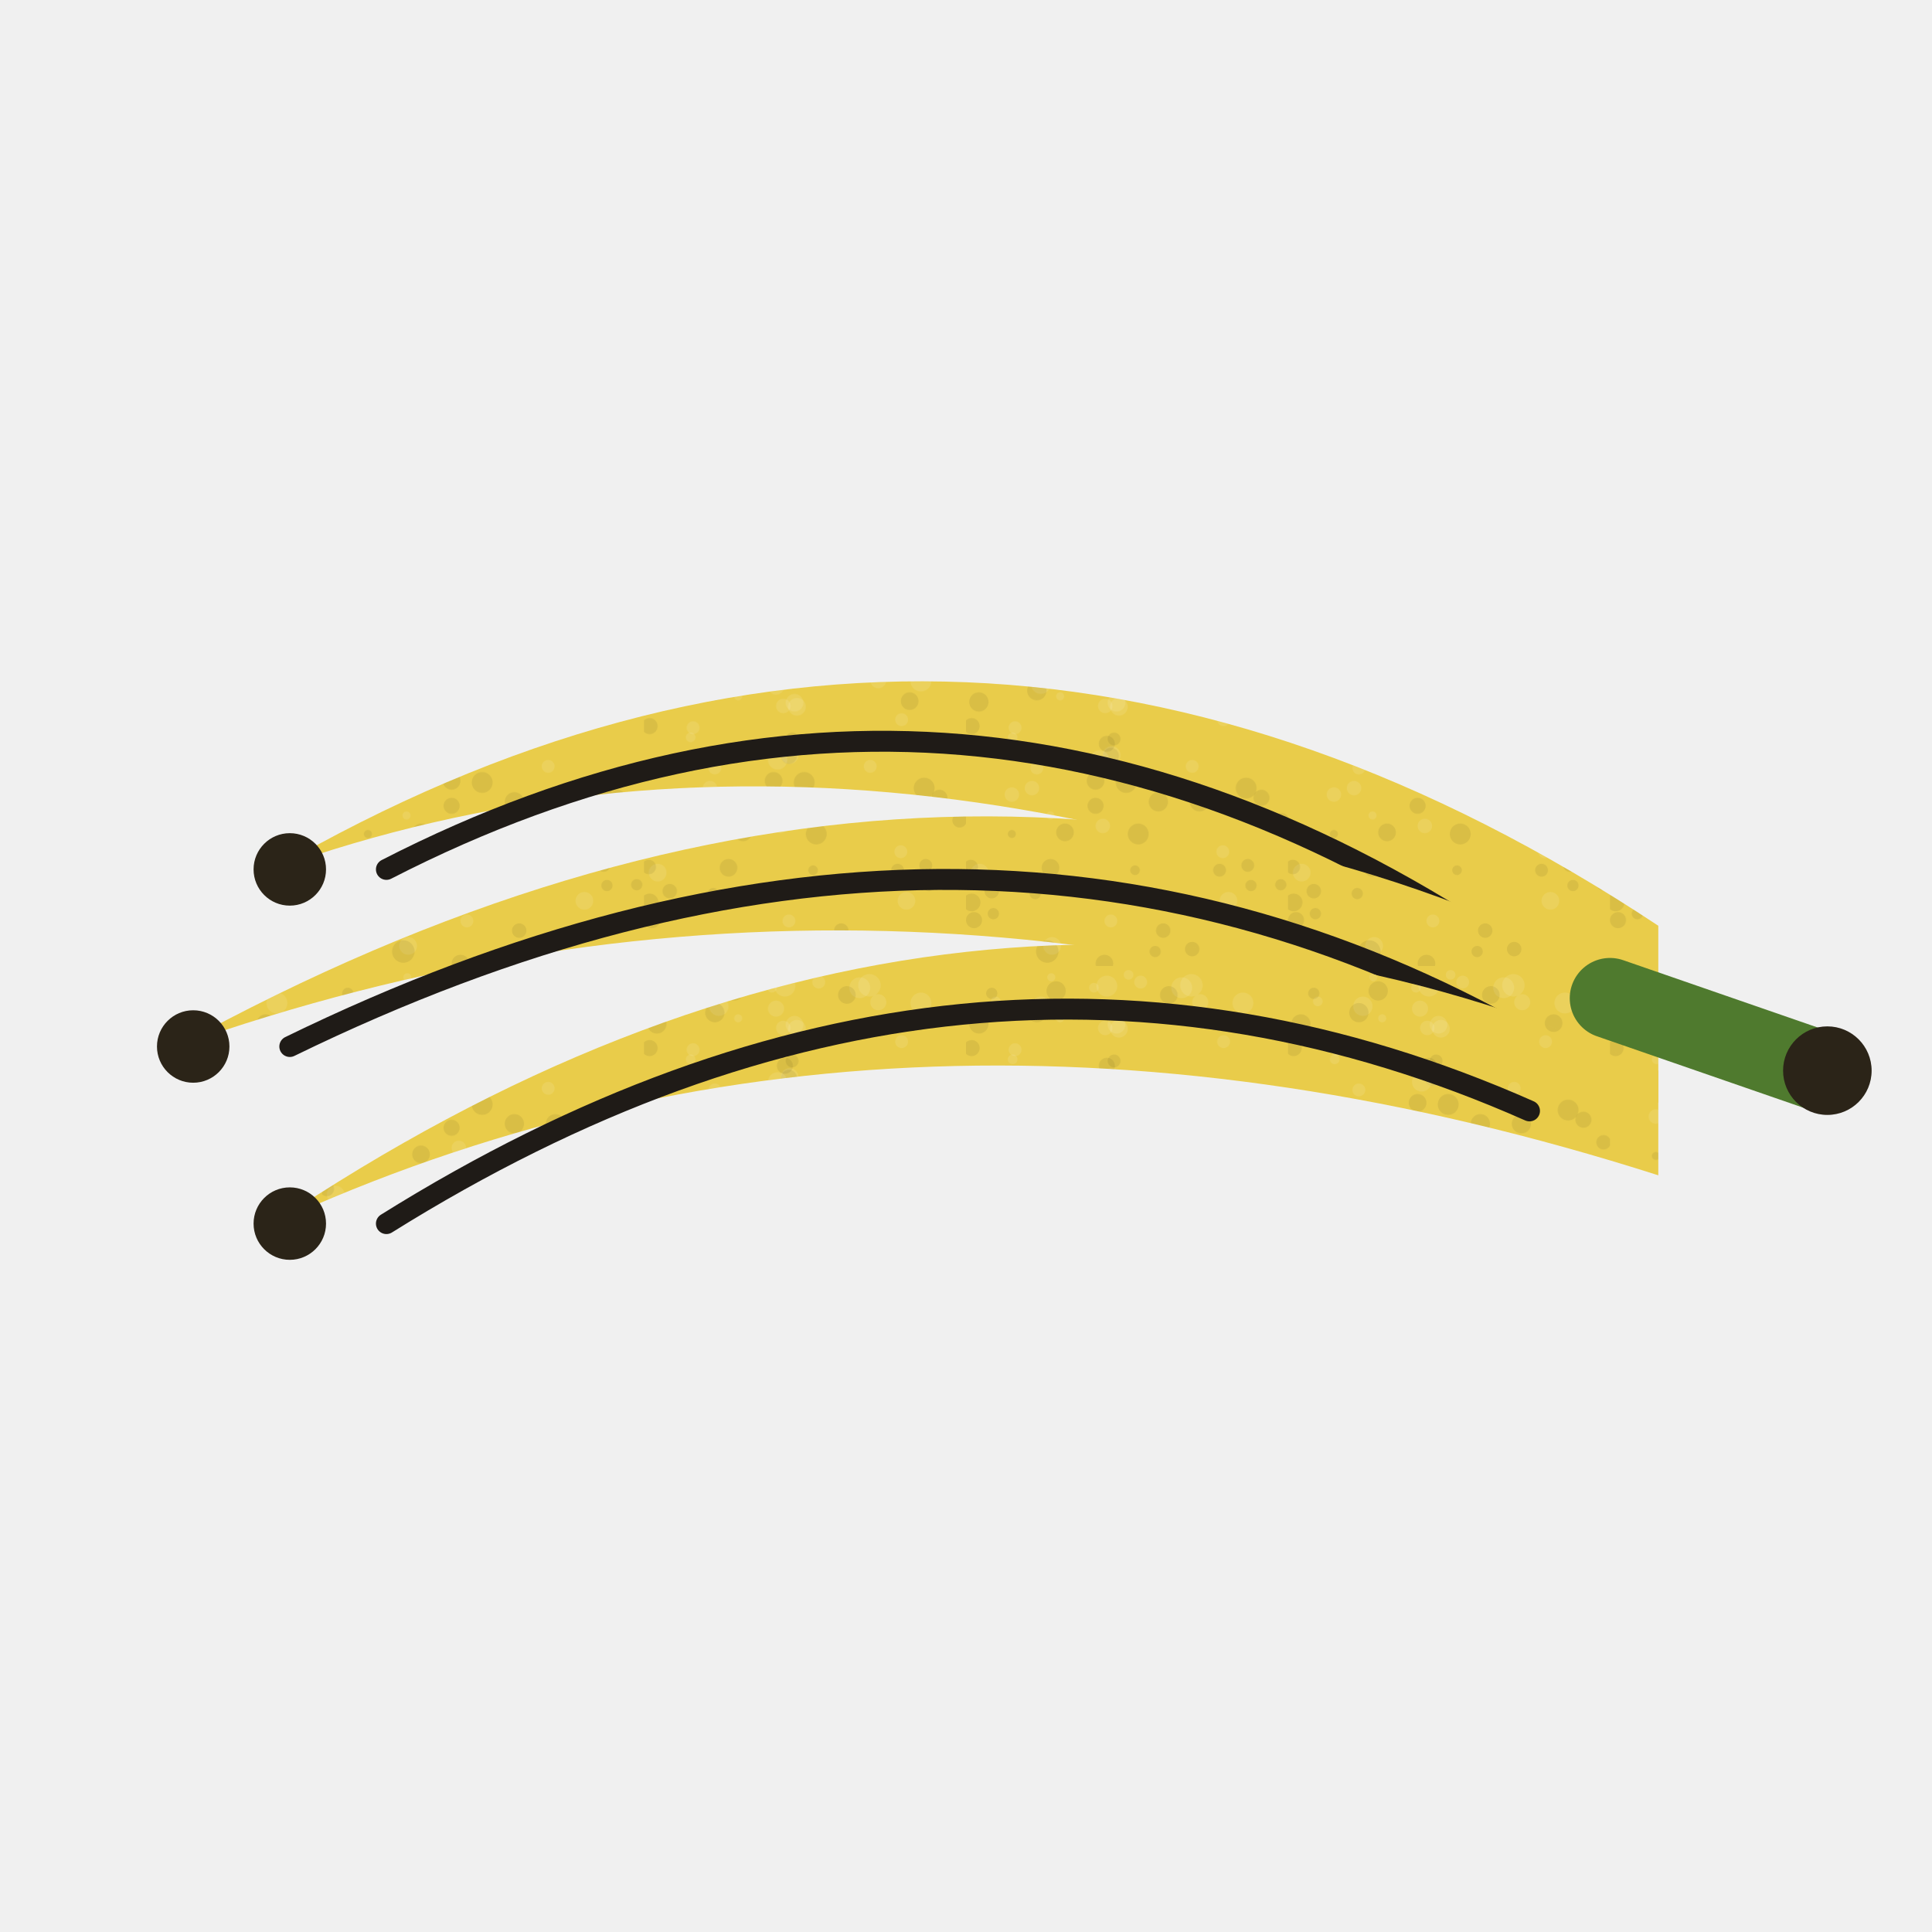
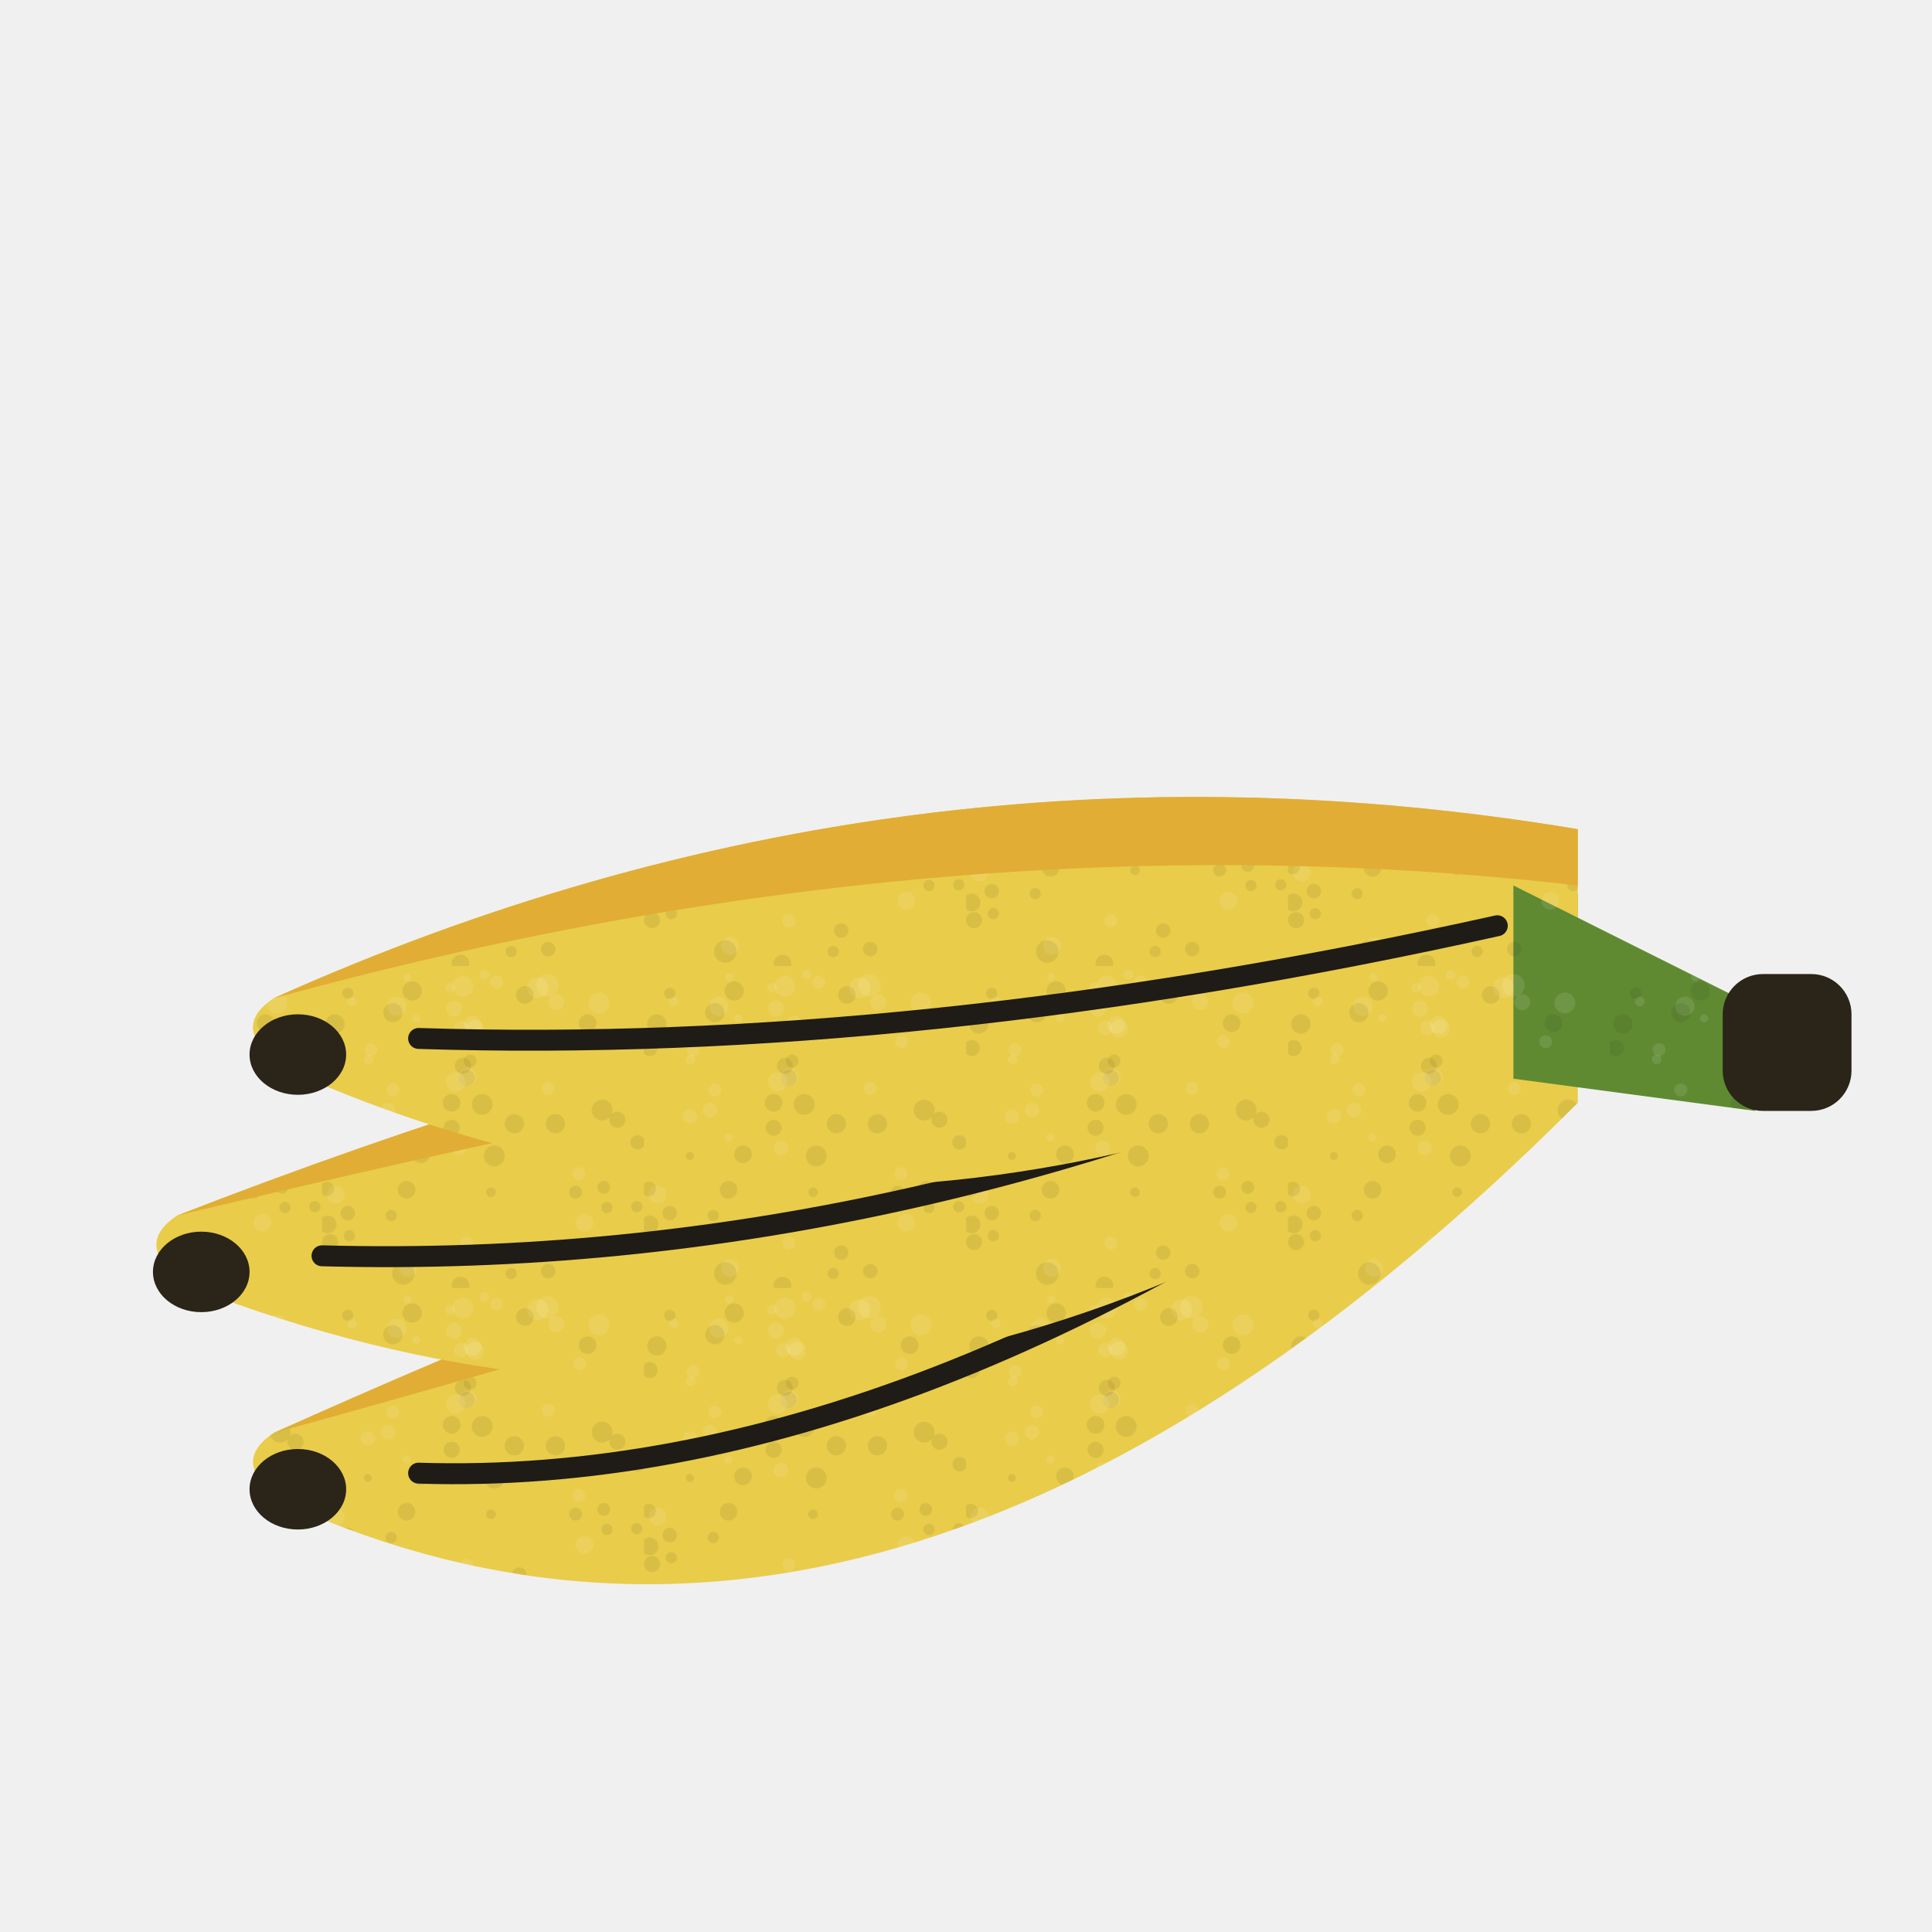
<svg xmlns="http://www.w3.org/2000/svg" width="240" height="240" viewBox="0 0 240 240">
  <defs>
    <pattern id="grain" width="40" height="40" patternUnits="userSpaceOnUse">
      <circle cx="23.5" cy="38.2" r="0.7" fill="#000" opacity="0.07" />
      <circle cx="28" cy="2.4" r="1.4" fill="#fff" opacity="0.1" />
      <circle cx="39.2" cy="21.9" r="0.9" fill="#000" opacity="0.07" />
      <circle cx="11.7" cy="6.5" r="0.5" fill="#fff" opacity="0.1" />
      <circle cx="33" cy="7.1" r="1.1" fill="#000" opacity="0.07" />
      <circle cx="16.1" cy="20.1" r="1" fill="#000" opacity="0.07" />
      <circle cx="29" cy="19.6" r="1.2" fill="#000" opacity="0.07" />
      <circle cx="24.5" cy="35.6" r="0.9" fill="#000" opacity="0.07" />
      <circle cx="10.7" cy="37.5" r="1.1" fill="#fff" opacity="0.1" />
      <circle cx="21.4" cy="23.6" r="1.3" fill="#000" opacity="0.07" />
      <circle cx="17.2" cy="39.7" r="1.1" fill="#000" opacity="0.07" />
      <circle cx="32" cy="9.4" r="0.8" fill="#fff" opacity="0.1" />
      <circle cx="0.7" cy="32.1" r="1.1" fill="#000" opacity="0.07" />
      <circle cx="1.7" cy="28.4" r="1.1" fill="#fff" opacity="0.1" />
      <circle cx="21.7" cy="2" r="0.8" fill="#fff" opacity="0.1" />
      <circle cx="39.1" cy="29.9" r="0.7" fill="#000" opacity="0.07" />
      <circle cx="3.7" cy="4.4" r="0.6" fill="#fff" opacity="0.1" />
      <circle cx="1" cy="34.3" r="1" fill="#000" opacity="0.07" />
      <circle cx="5.7" cy="23.6" r="0.5" fill="#000" opacity="0.07" />
      <circle cx="34.4" cy="4.6" r="1.3" fill="#fff" opacity="0.1" />
      <circle cx="12.3" cy="23.4" r="1.1" fill="#000" opacity="0.07" />
      <circle cx="23.9" cy="19.6" r="1.2" fill="#000" opacity="0.07" />
      <circle cx="10.5" cy="27.8" r="1.1" fill="#000" opacity="0.07" />
      <circle cx="1.6" cy="7.2" r="1.2" fill="#000" opacity="0.07" />
      <circle cx="26.8" cy="2.7" r="1.3" fill="#fff" opacity="0.1" />
      <circle cx="15.9" cy="2.7" r="0.6" fill="#fff" opacity="0.1" />
      <circle cx="34.8" cy="17.9" r="1.3" fill="#000" opacity="0.07" />
      <circle cx="0.7" cy="10.2" r="1" fill="#000" opacity="0.07" />
      <circle cx="29.1" cy="4.5" r="1" fill="#fff" opacity="0.1" />
      <circle cx="5.8" cy="11.6" r="0.6" fill="#fff" opacity="0.1" />
      <circle cx="21" cy="28.1" r="0.6" fill="#000" opacity="0.07" />
      <circle cx="3.2" cy="30.7" r="0.9" fill="#000" opacity="0.07" />
      <circle cx="28.1" cy="15.2" r="0.8" fill="#fff" opacity="0.1" />
      <circle cx="10.1" cy="38.2" r="1.4" fill="#000" opacity="0.07" />
      <circle cx="8.8" cy="15.4" r="0.8" fill="#fff" opacity="0.1" />
      <circle cx="17.5" cy="2.5" r="1.3" fill="#fff" opacity="0.1" />
      <circle cx="18" cy="13.9" r="1" fill="#000" opacity="0.07" />
      <circle cx="3.2" cy="3.4" r="0.7" fill="#000" opacity="0.07" />
      <circle cx="9.3" cy="5" r="1.2" fill="#fff" opacity="0.1" />
      <circle cx="18.1" cy="13.8" r="1.1" fill="#fff" opacity="0.1" />
      <circle cx="17" cy="22.6" r="0.9" fill="#fff" opacity="0.1" />
      <circle cx="17.3" cy="7.7" r="0.9" fill="#fff" opacity="0.1" />
      <circle cx="31.5" cy="28.1" r="0.8" fill="#000" opacity="0.07" />
      <circle cx="31.9" cy="25.8" r="0.8" fill="#fff" opacity="0.1" />
      <circle cx="10.6" cy="1.4" r="0.5" fill="#fff" opacity="0.1" />
      <circle cx="36.7" cy="19.1" r="1" fill="#000" opacity="0.07" />
      <circle cx="32.6" cy="31.9" r="1.1" fill="#fff" opacity="0.1" />
      <circle cx="20.2" cy="1.1" r="0.6" fill="#fff" opacity="0.1" />
      <circle cx="5.7" cy="18.7" r="0.9" fill="#fff" opacity="0.1" />
      <circle cx="17.5" cy="12.4" r="1" fill="#000" opacity="0.07" />
      <circle cx="8.2" cy="17.9" r="0.9" fill="#fff" opacity="0.1" />
      <circle cx="35.4" cy="30" r="0.7" fill="#000" opacity="0.07" />
      <circle cx="18.4" cy="11.8" r="0.8" fill="#000" opacity="0.07" />
      <circle cx="35" cy="27.5" r="0.8" fill="#000" opacity="0.07" />
      <circle cx="16.1" cy="17" r="1.1" fill="#000" opacity="0.07" />
      <circle cx="19.9" cy="17.2" r="1.3" fill="#000" opacity="0.07" />
      <circle cx="8.8" cy="5.8" r="1.2" fill="#000" opacity="0.07" />
      <circle cx="18.7" cy="7.3" r="1.1" fill="#fff" opacity="0.1" />
      <circle cx="25.2" cy="3.6" r="1.1" fill="#000" opacity="0.07" />
      <circle cx="16.6" cy="14.4" r="1.2" fill="#fff" opacity="0.1" />
      <circle cx="10.5" cy="21.3" r="0.5" fill="#fff" opacity="0.1" />
      <circle cx="3.4" cy="33.5" r="0.7" fill="#000" opacity="0.07" />
      <circle cx="18" cy="34.4" r="0.8" fill="#fff" opacity="0.1" />
      <circle cx="0.6" cy="27.7" r="0.9" fill="#000" opacity="0.07" />
      <circle cx="6.1" cy="10.4" r="0.8" fill="#fff" opacity="0.1" />
      <circle cx="11.2" cy="3.1" r="1.2" fill="#000" opacity="0.07" />
      <circle cx="19" cy="7.8" r="1.1" fill="#fff" opacity="0.1" />
      <circle cx="28.1" cy="37.9" r="0.9" fill="#000" opacity="0.07" />
      <circle cx="8.6" cy="31" r="0.7" fill="#000" opacity="0.07" />
      <circle cx="16.4" cy="5.3" r="1" fill="#fff" opacity="0.1" />
    </pattern>
  </defs>
-   <path d="M 206 115 Q 120 58 34 108 Q 112 80 206 128 Z" fill="#e9cc4a" />
-   <path d="M 206 115 Q 120 58 34 108 Q 112 80 206 128 Z" fill="url(#grain)" />
-   <path d="M 190 120 Q 120 71 48 108" fill="none" stroke="#1f1b17" stroke-width="2.6" stroke-linecap="round" />
-   <circle cx="36" cy="108" r="4.5" fill="#2b2418" />
-   <path d="M 206 124 Q 120 76 22 130 Q 112 98 206 137 Z" fill="#e9cc4a" />
-   <path d="M 206 124 Q 120 76 22 130 Q 112 98 206 137 Z" fill="url(#grain)" />
-   <path d="M 190 129 Q 120 89 36 130" fill="none" stroke="#1f1b17" stroke-width="2.6" stroke-linecap="round" />
-   <circle cx="24" cy="130" r="4.5" fill="#2b2418" />
-   <path d="M 206 133 Q 120 94 34 152 Q 112 116 206 146 Z" fill="#e9cc4a" />
-   <path d="M 206 133 Q 120 94 34 152 Q 112 116 206 146 Z" fill="url(#grain)" />
-   <path d="M 190 138 Q 120 107 48 152" fill="none" stroke="#1f1b17" stroke-width="2.6" stroke-linecap="round" />
-   <circle cx="36" cy="152" r="4.5" fill="#2b2418" />
-   <path d="M 200 124 l 26 9" stroke="#4f7a2e" stroke-width="10" stroke-linecap="round" />
-   <circle cx="227" cy="133" r="5.5" fill="#2b2418" />
+   <path d="M 196 137 Q 112 221 36 187 Q 28 182 34 178 Q 112 143 196 119 Z" fill="#e9cc4a" />
+   <path d="M 196 137 Q 112 221 36 187 Q 28 182 34 178 Q 112 143 196 119 Z" fill="url(#grain)" />
+   <path d="M 196 119 Q 112 143 34 178 Q 118 155 196 126 Z" fill="#e1ad35" />
+   <path d="M 186 131 Q 114 185 52 183" fill="none" stroke="#1f1b17" stroke-width="2.6" stroke-linecap="round" />
+   <ellipse cx="37" cy="185" rx="6" ry="5" fill="#2b2418" />
+   <path d="M 196 129 Q 112 194 24 160 Q 16 155 22 151 Q 112 116 196 111 Z" fill="#e9cc4a" />
+   <path d="M 196 129 Q 112 194 24 160 Q 16 155 22 151 Q 112 116 196 111 Z" fill="url(#grain)" />
+   <path d="M 196 111 Q 112 116 22 151 Q 118 128 196 118 Z" fill="#e1ad35" />
+   <path d="M 186 123 Q 114 158 40 156" fill="none" stroke="#1f1b17" stroke-width="2.6" stroke-linecap="round" />
+   <ellipse cx="25" cy="158" rx="6" ry="5" fill="#2b2418" />
+   <path d="M 196 121 Q 112 167 36 133 Q 28 128 34 124 Q 112 89 196 103 Z" fill="#e9cc4a" />
+   <path d="M 196 121 Q 112 167 36 133 Q 28 128 34 124 Q 112 89 196 103 Z" fill="url(#grain)" />
+   <path d="M 196 103 Q 112 89 34 124 Q 118 101 196 110 Z" fill="#e1ad35" />
+   <path d="M 186 115 Q 114 131 52 129" fill="none" stroke="#1f1b17" stroke-width="2.6" stroke-linecap="round" />
+   <ellipse cx="37" cy="131" rx="6" ry="5" fill="#2b2418" />
+   <path d="M 188 110 L 216 124 L 218 138 L 188 134 Z" fill="#5f8a32" />
+   <path d="M 188 110 L 216 124 L 218 138 L 188 134 Z" fill="url(#grain)" />
+   <rect x="214" y="121" width="16" height="17" rx="5" fill="#2b2418" />
</svg>
